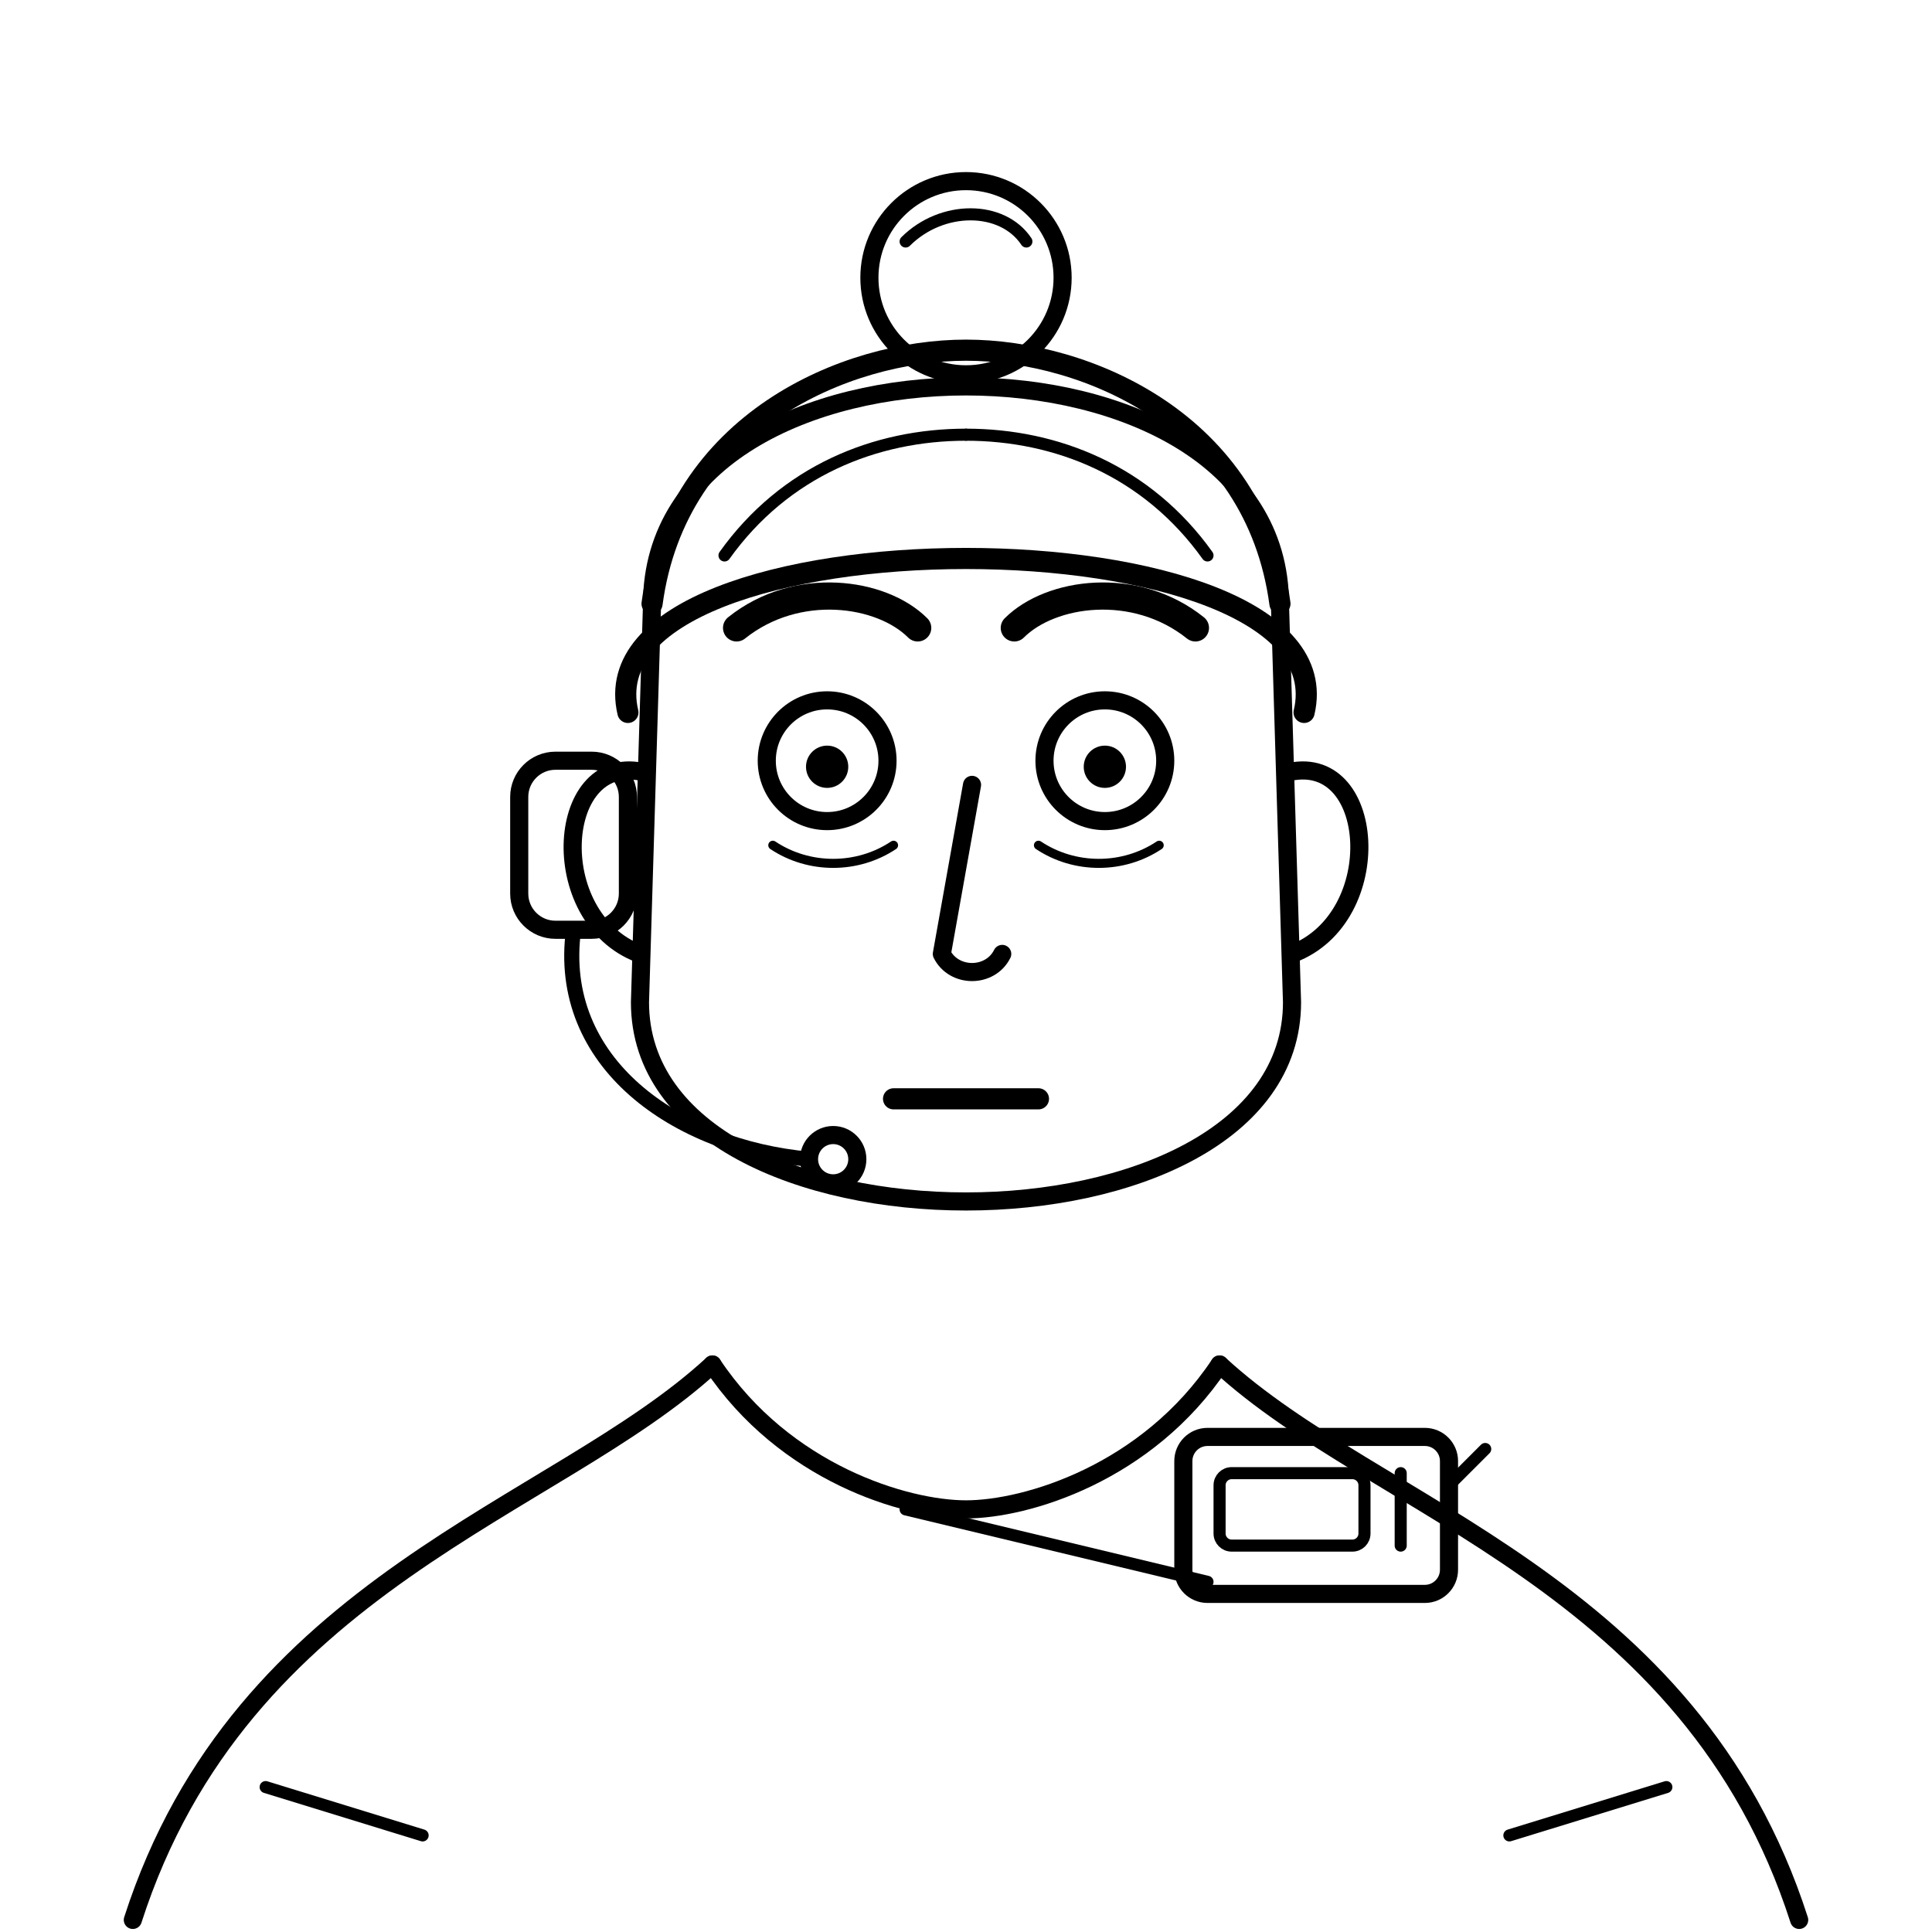
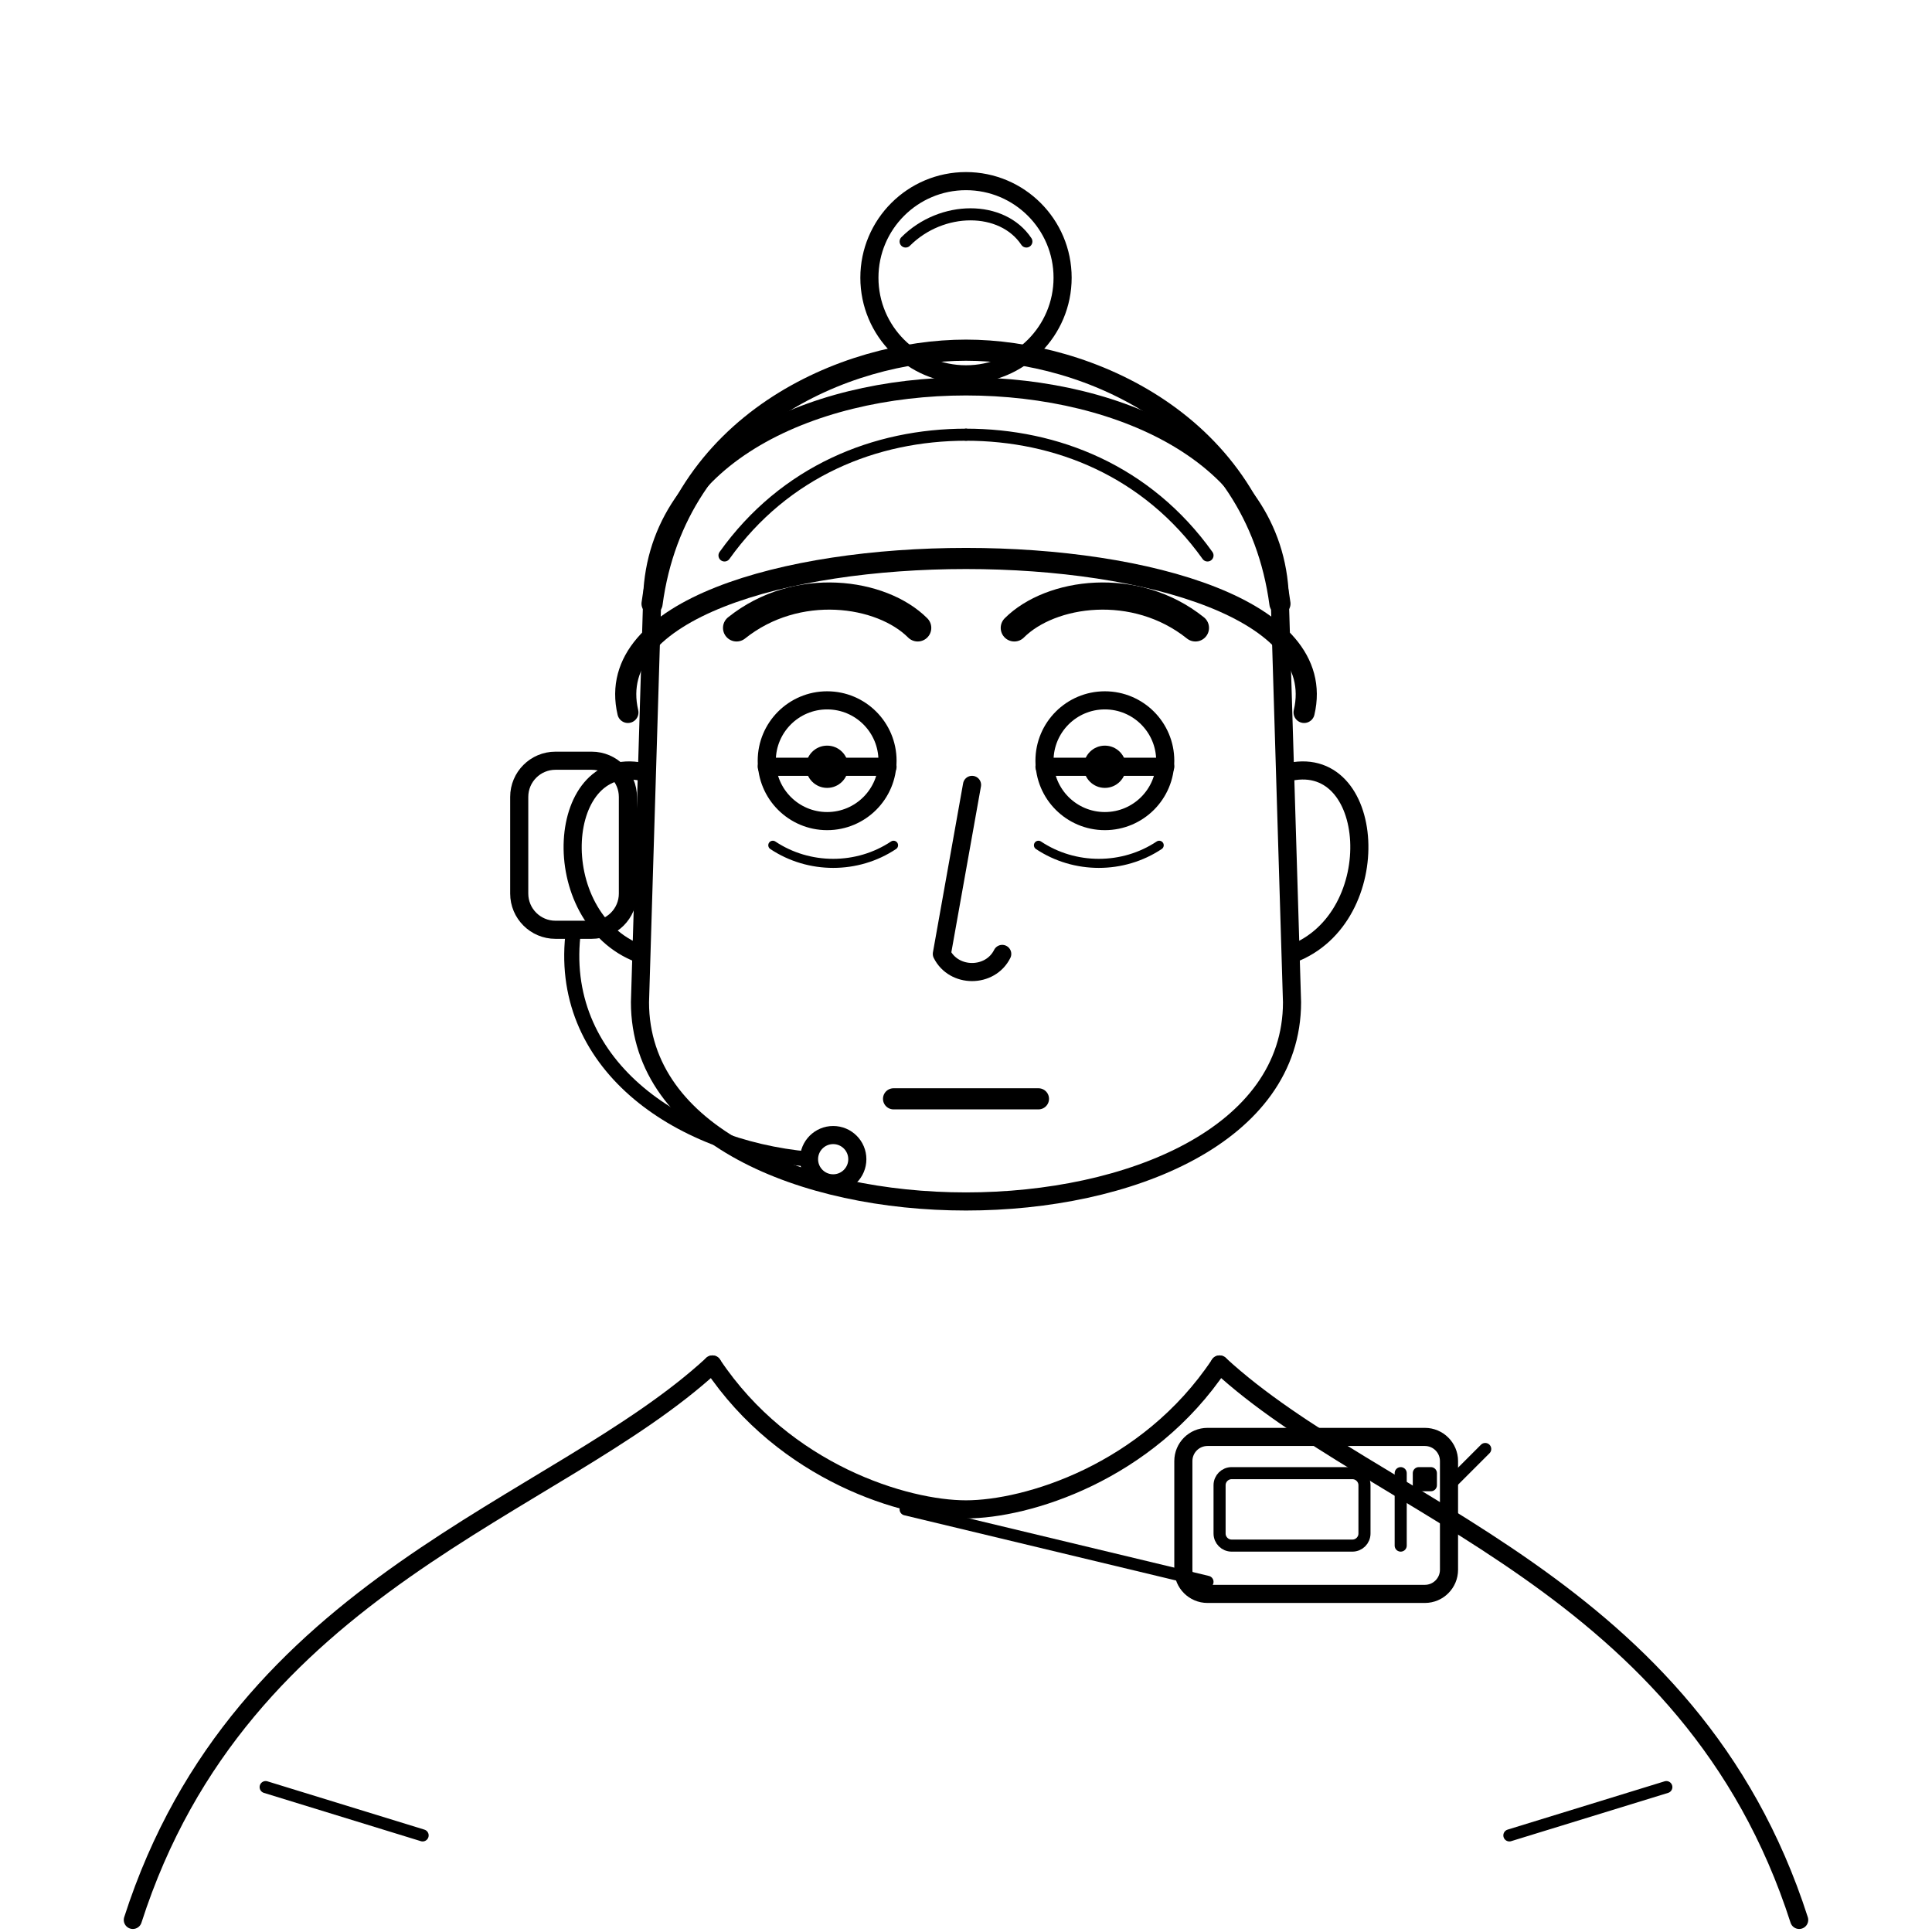
<svg xmlns="http://www.w3.org/2000/svg" viewBox="0 0 320 320" width="320" height="320" role="img" aria-labelledby="t d">
-   <g fill="none" stroke="#000" stroke-width="3" stroke-linecap="round" stroke-linejoin="round">
+   <g fill="none" stroke="currentColor" stroke-width="3" stroke-linecap="round" stroke-linejoin="round">
    <path d="M 22 318 C 40 262, 92 250, 118 226" />
    <path d="M 298 318 C 280 262, 228 250, 202 226" />
    <path d="M 118 226 C 130 244, 150 250, 160 250 C 170 250, 190 244, 202 226" />
    <path d="M 44 296 L 70 304" stroke-width="2" />
    <path d="M 276 296 L 250 304" stroke-width="2" />
    <path d="M 108 100 C 108 52, 212 52, 212 100 L 214 166 C 214 210, 106 210, 106 166 Z" />
    <path d="M 108 100 C 112 70, 140 58, 160 58 C 180 58, 208 70, 212 100" stroke-width="3.5" />
    <path d="M 120 92 C 130 78, 145 72, 160 72" stroke-width="2" />
    <path d="M 200 92 C 190 78, 175 72, 160 72" stroke-width="2" />
    <circle cx="160" cy="46" r="16" />
    <path d="M 150 40 C 156 34, 166 34, 170 40" stroke-width="2" />
    <path d="M 107 128 C 92 124, 90 152, 106 158" />
    <path d="M 213 128 C 228 124, 230 152, 214 158" />
    <path d="M 104 118 C 96 84, 224 84, 216 118" stroke-width="3.5" />
    <rect x="86" y="126" width="18" height="28" rx="6" />
    <path d="M 95 154 C 92 176, 112 190, 134 192" stroke-width="2.5" />
    <circle cx="138" cy="192" r="4" />
    <path d="M 122 104 C 132 96, 146 98, 152 104" stroke-width="4.5" />
    <path d="M 198 104 C 188 96, 174 98, 168 104" stroke-width="4.5" />
-     <circle cx="137" cy="126" r="10" />
-     <circle cx="183" cy="126" r="10" />
-     <circle cx="137" cy="127" r="3.5" fill="#000" stroke="none" />
-     <circle cx="183" cy="127" r="3.5" fill="#000" stroke="none" />
+     <g class="eye-open">
+       <circle cx="137" cy="126" r="10" />
+       <circle cx="183" cy="126" r="10" />
+       <circle cx="137" cy="127" r="3.5" fill="currentColor" stroke="none" />
+       <circle cx="183" cy="127" r="3.5" fill="currentColor" stroke="none" />
+     </g>
+     <g class="eye-closed">
+       <path d="M 127 127 L 147 127" />
+       <path d="M 173 127 L 193 127" />
+     </g>
    <path d="M 128 140 C 134 144, 142 144, 148 140" stroke-width="1.5" />
    <path d="M 172 140 C 178 144, 186 144, 192 140" stroke-width="1.5" />
    <path d="M 161 130 L 156 158 C 158 162, 164 162, 166 158" />
    <path d="M 148 182 L 172 182" stroke-width="3.5" />
    <rect x="196" y="238" width="44" height="26" rx="4" />
    <rect x="202" y="244" width="24" height="12" rx="2" stroke-width="2" />
+     <rect class="led" x="234" y="243" width="4" height="4" rx="1" fill="currentColor" stroke="none" />
    <path d="M 232 244 L 232 256" stroke-width="2" />
    <path d="M 240 246 L 246 240" stroke-width="2" />
    <path d="M 150 250 L 200 262" stroke-width="2" />
  </g>
</svg>
